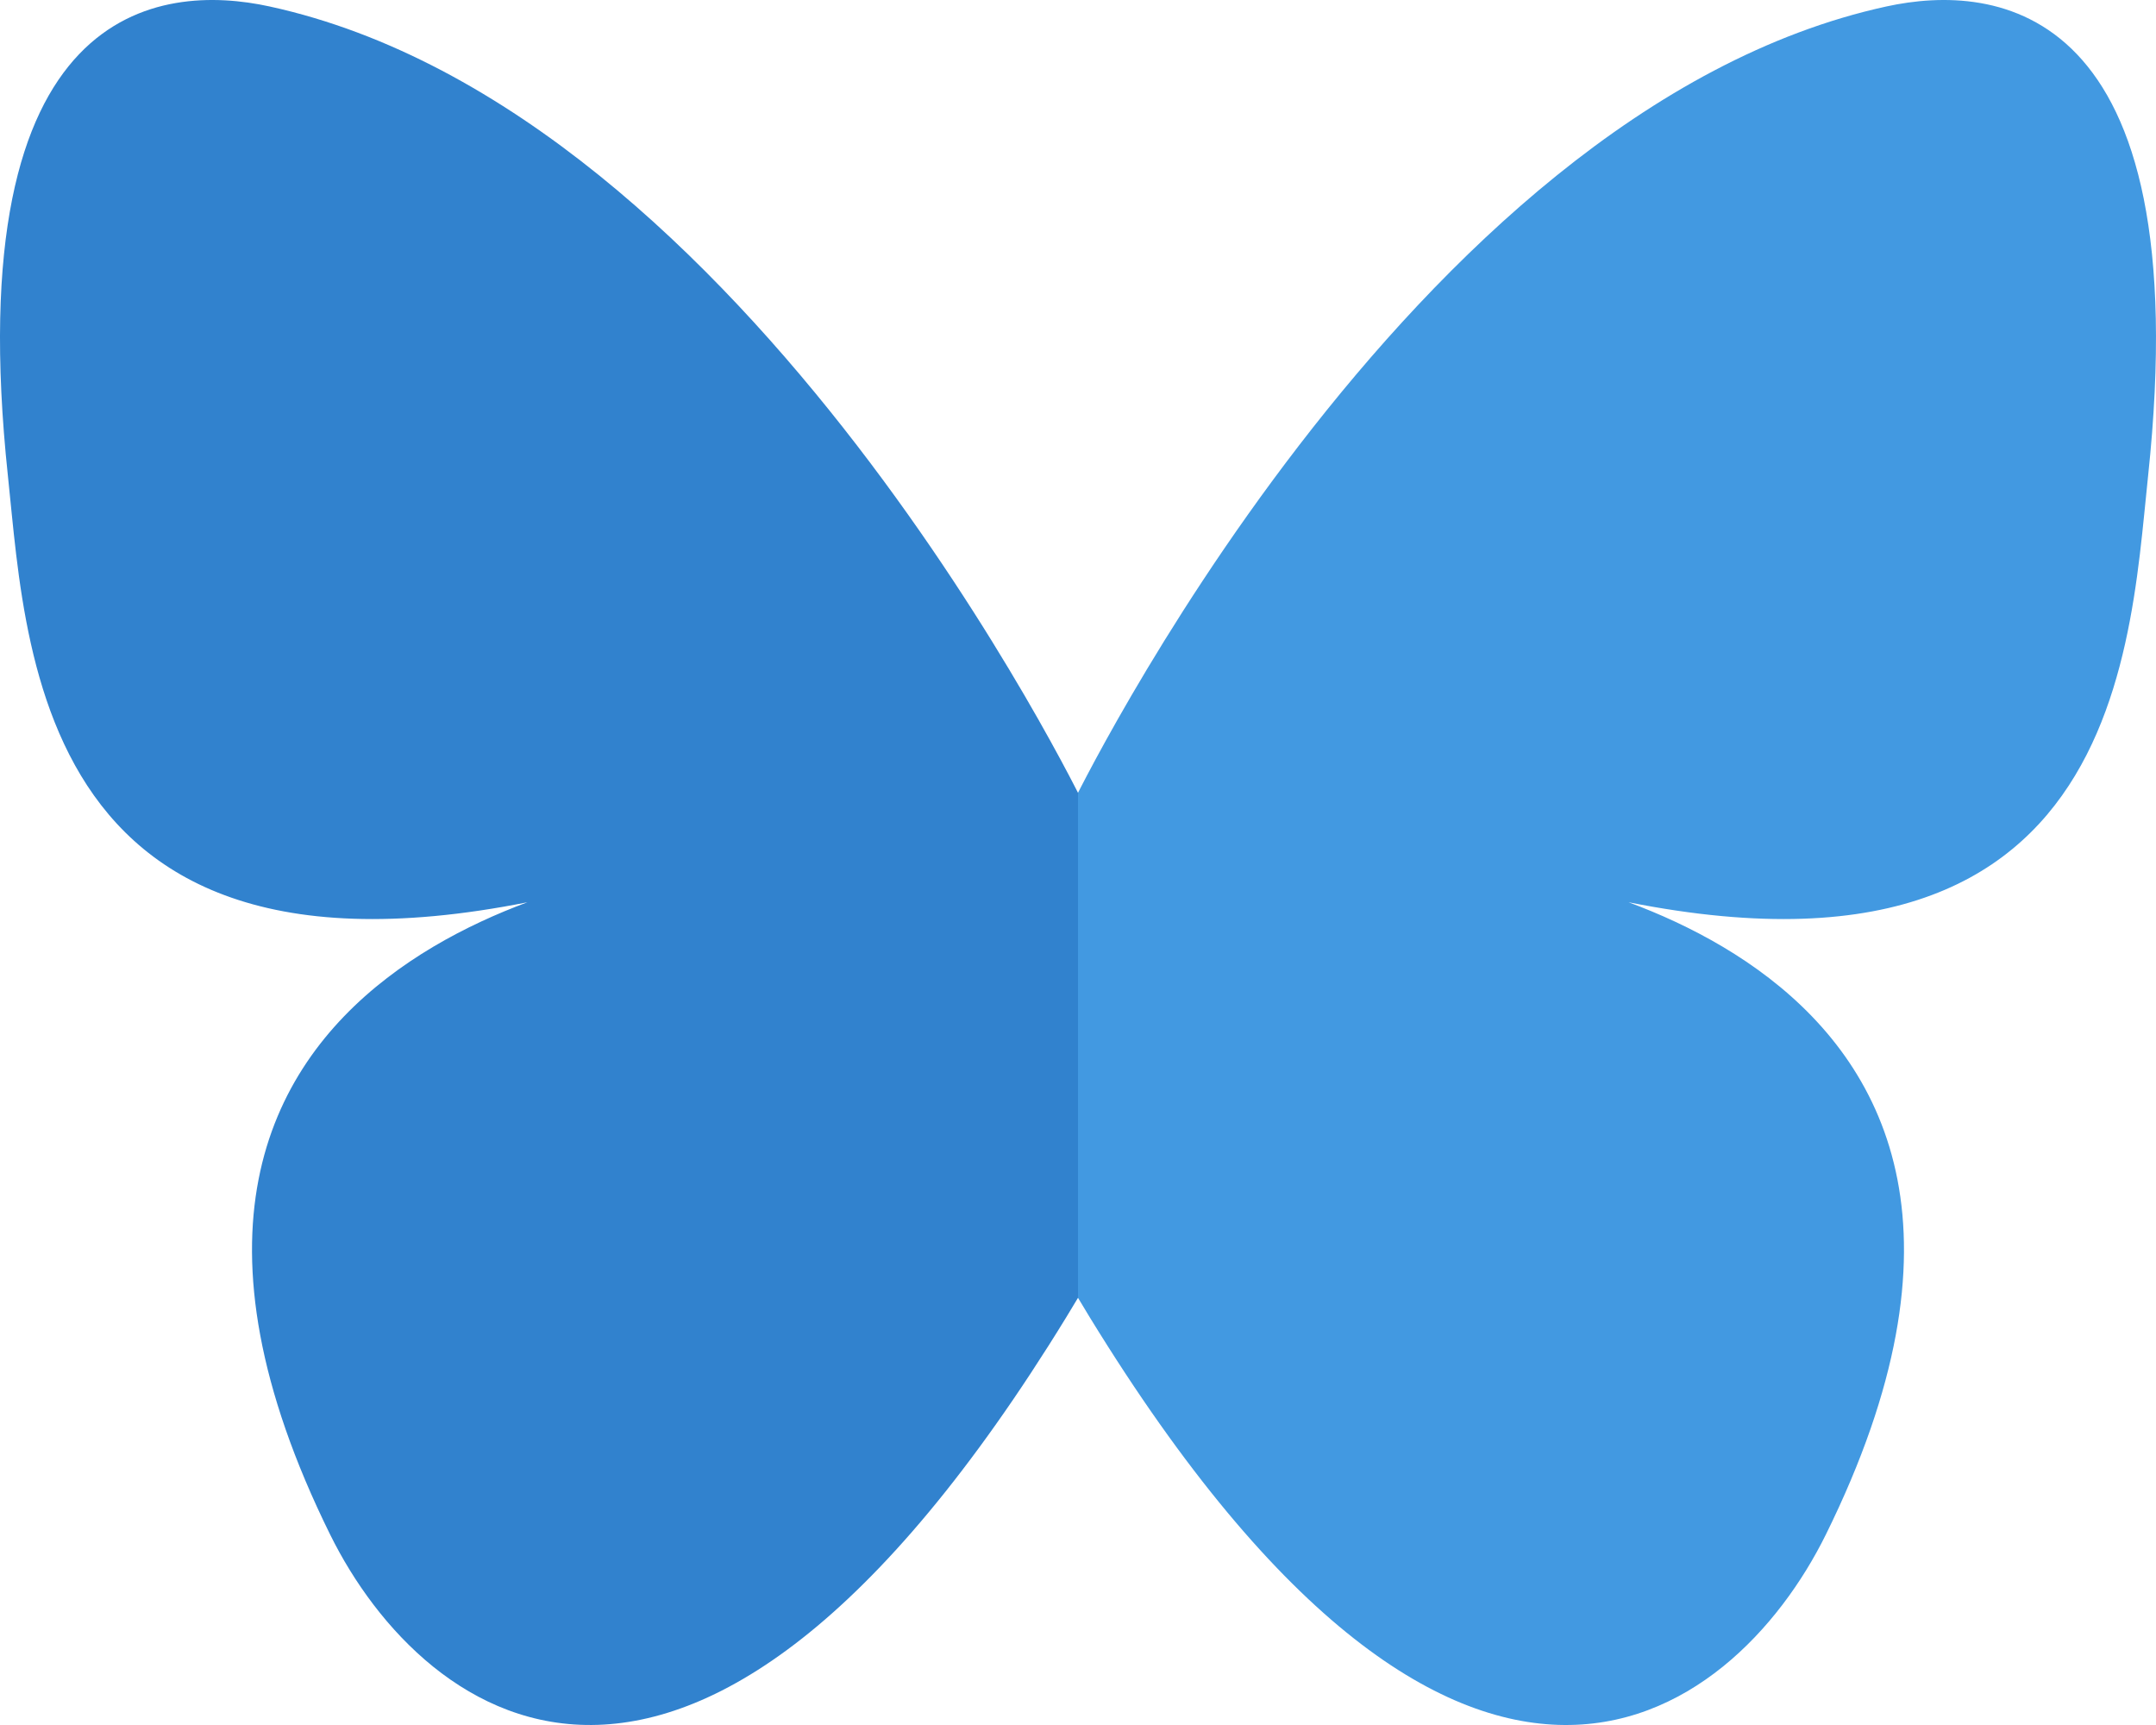
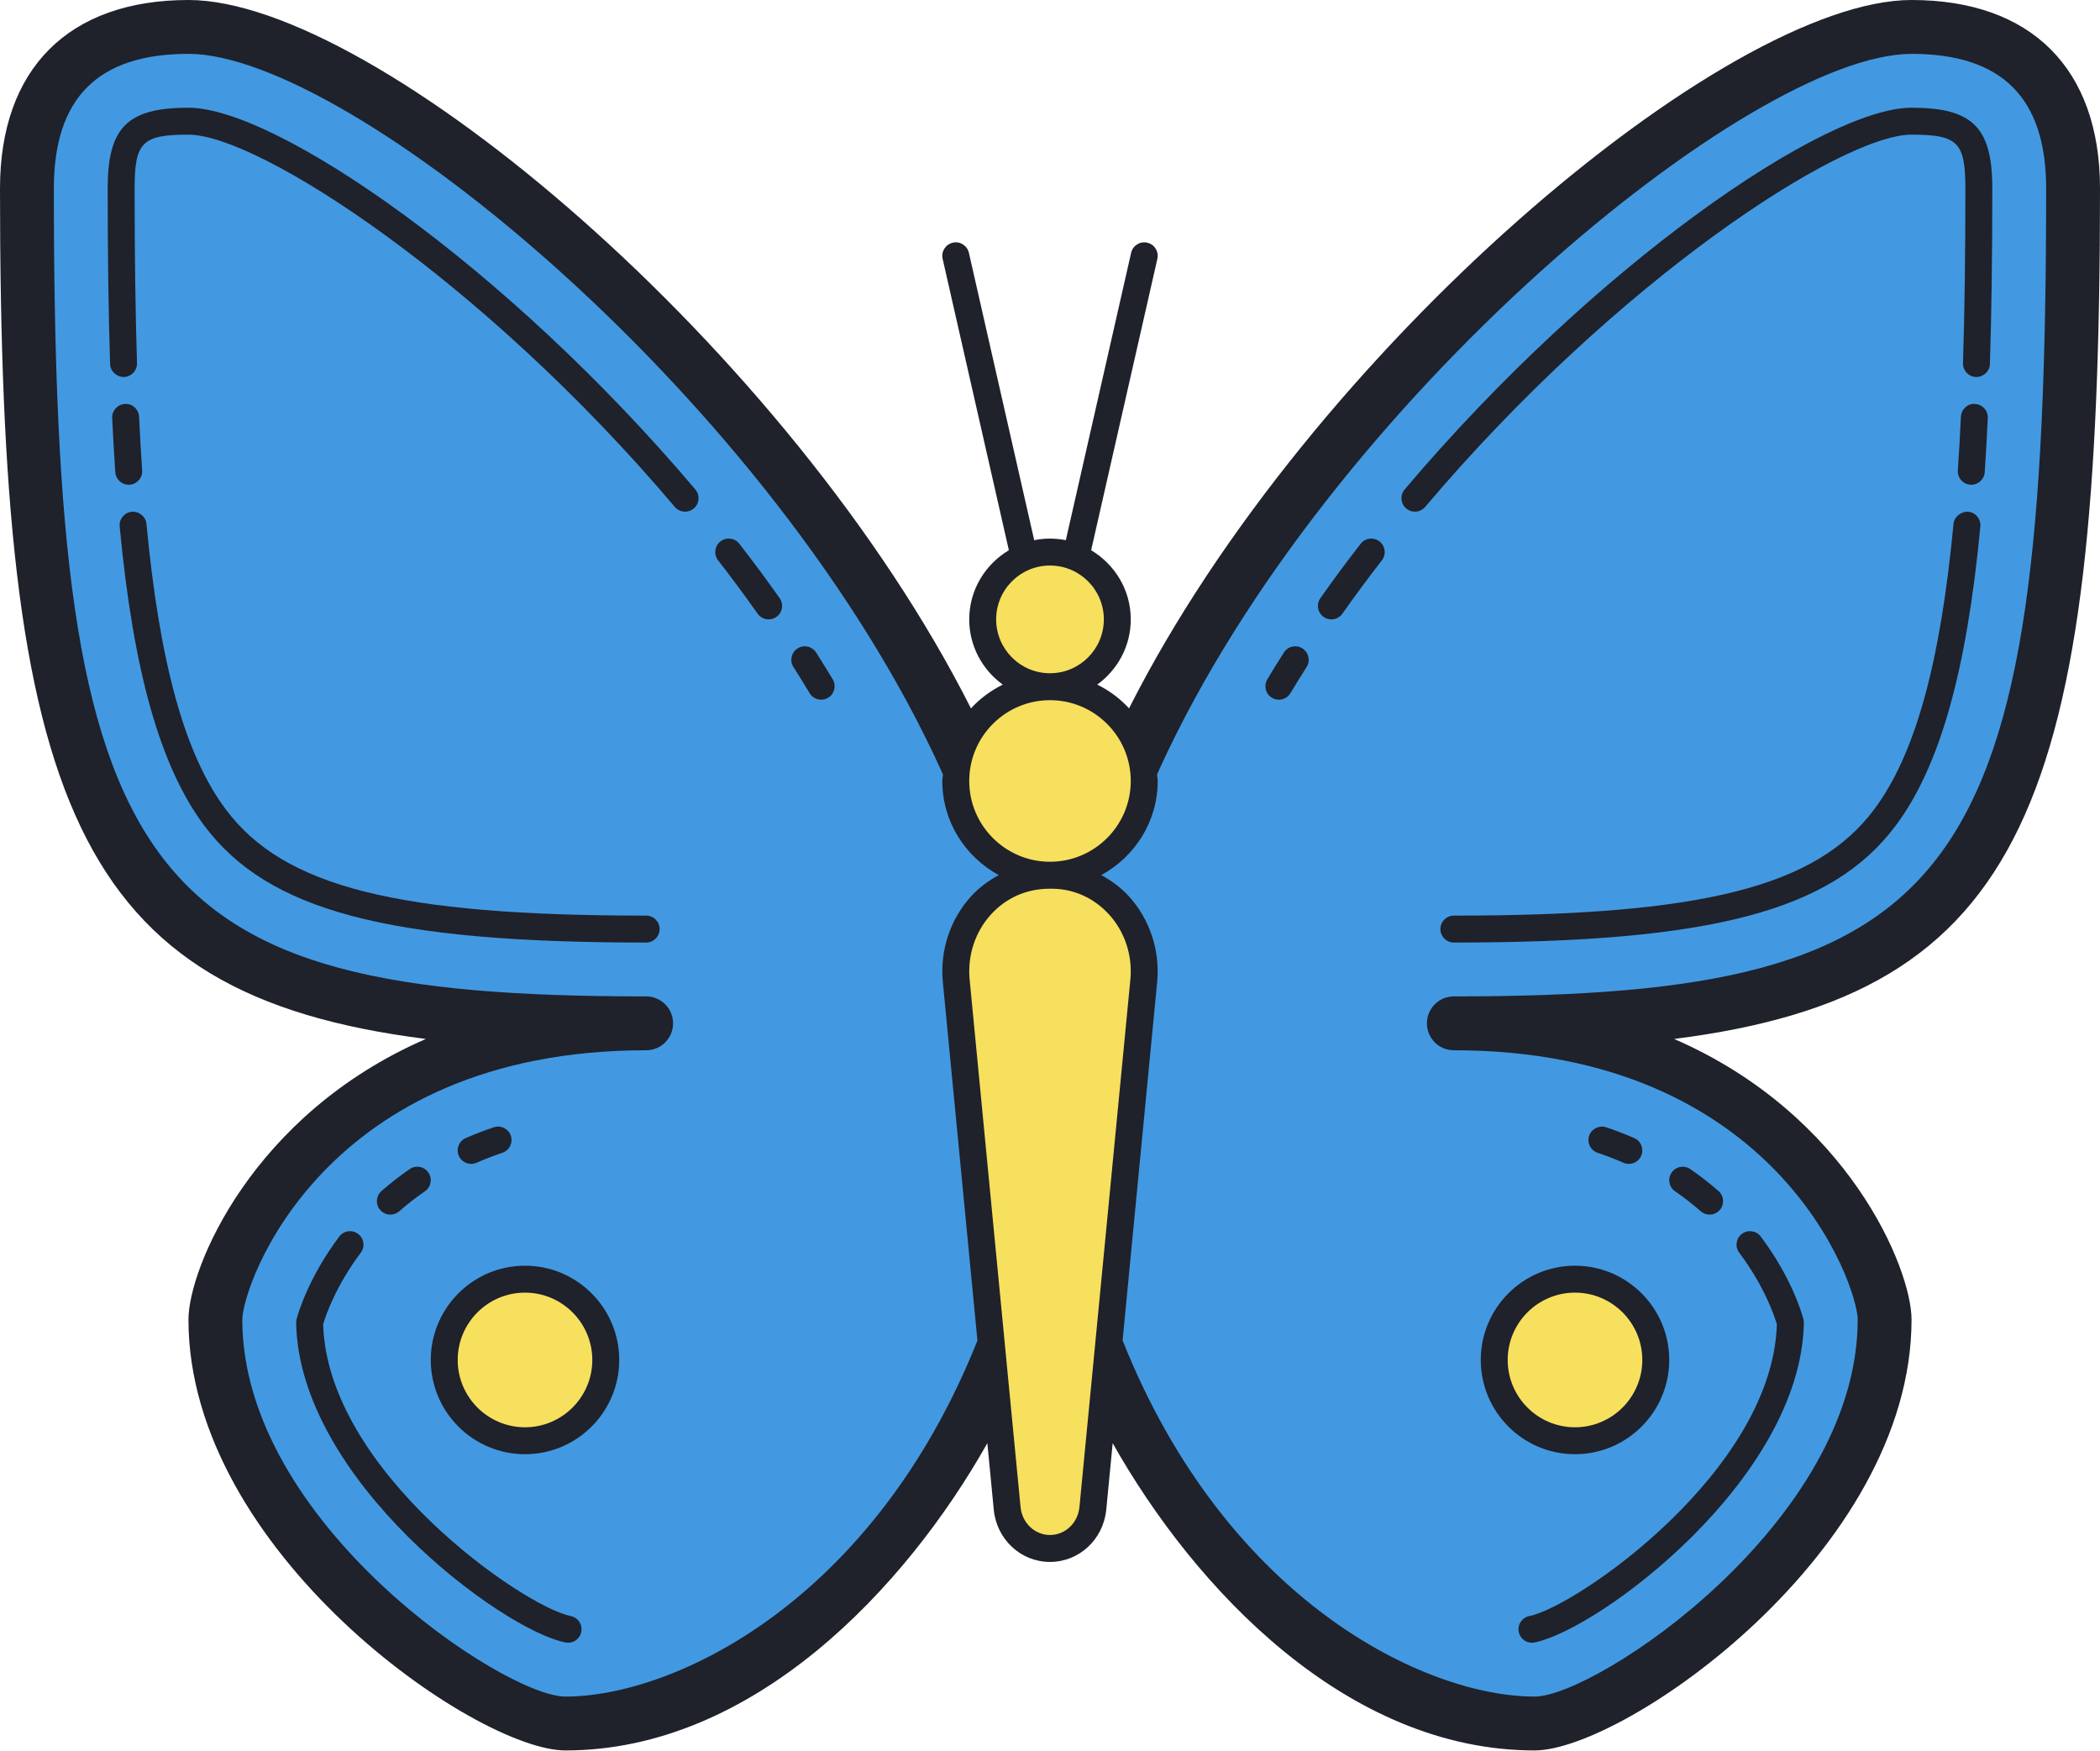
- <svg xmlns="http://www.w3.org/2000/svg" width="100" height="80" viewBox="0 0 100 80" fill="none">
-   <mask id="mask0" mask-type="alpha" maskUnits="userSpaceOnUse" x="0" y="0" width="100" height="80">
-     <path d="M50.293 59.702C32.45 89.786 19.627 79.909 15.31 71.163C1.714 43.617 30.779 40.219 30.779 40.219C1.773 49.196 1.292 30.77 0.367 22.073C-1.976 0.046 7.468 -0.797 12.496 0.298C34.739 5.138 50.293 37.353 50.293 37.353H49.707C49.707 37.353 65.261 5.138 87.503 0.298C92.533 -0.797 101.975 0.045 99.633 22.073C98.709 30.77 98.227 49.196 69.22 40.219C69.22 40.219 98.285 43.617 84.69 71.163C80.373 79.91 67.55 89.786 49.707 59.702" fill="black" />
-   </mask>
-   <g mask="url(#mask0)">
-     <rect width="50" height="80" fill="#3182CE" />
-   </g>
-   <mask id="mask1" mask-type="alpha" maskUnits="userSpaceOnUse" x="0" y="0" width="100" height="80">
-     <path d="M50.293 59.702C32.45 89.786 19.627 79.909 15.31 71.163C1.714 43.617 30.779 40.219 30.779 40.219C1.773 49.196 1.292 30.77 0.367 22.073C-1.976 0.046 7.468 -0.797 12.496 0.298C34.739 5.138 50.293 37.353 50.293 37.353H49.707C49.707 37.353 65.261 5.138 87.503 0.298C92.533 -0.797 101.975 0.045 99.633 22.073C98.709 30.77 98.227 49.196 69.22 40.219C69.22 40.219 98.285 43.617 84.69 71.163C80.373 79.91 67.55 89.786 49.707 59.702" fill="black" />
-   </mask>
-   <g mask="url(#mask1)">
-     <rect x="50" width="50" height="80" fill="#4299E1" />
+ <svg xmlns="http://www.w3.org/2000/svg" height="325" viewBox="0 0 390 325" width="390">
+   <g fill="none" fill-rule="nonzero">
+     <path d="m185 155c-25.5-72.75-114.75-150-150-150-17.25 0-30 8.25-30 30 0 132.75 17.5 155 115 155-61.46 0-80 45-80 55 0 40 50 75 65 75 25 0 67-23 85-80z" fill="#4299e1" />
+     <path d="m200 240c18 57 60 80 85 80 15 0 65-35 65-75 0-10-18.54-55-80-55 97.5 0 115-22.25 115-155 0-21.75-12.75-30-30-30-35.25 0-124.5 77.25-150 150z" fill="#4299e1" />
+     <g fill="#f6e05e">
+       <path d="m195.29 162.505c-.095 0-.195 0-.29 0s-.19 0-.29 0c-10.18 0-18.135 9.105-17.125 19.6l9.455 97.93c.41 4.24 3.85 7.465 7.96 7.465s7.55-3.225 7.96-7.465l9.455-97.93c1.01-10.49-6.945-19.6-17.125-19.6z" />
+       <path d="m195 127.5c-9.665 0-17.5 7.835-17.5 17.5s7.835 17.5 17.5 17.5 17.5-7.835 17.5-17.5-7.835-17.5-17.5-17.5z" />
+       <path d="m195 102.5c-6.904 0-12.5 5.596-12.5 12.5s5.596 12.5 12.5 12.5 12.5-5.596 12.5-12.5-5.596-12.5-12.5-12.5z" />
+       <path d="m292.5 237.5c-8.284 0-15 6.716-15 15s6.716 15 15 15 15-6.716 15-15-6.716-15-15-15z" />
+       <path d="m97.5 237.5c-8.284 0-15 6.716-15 15s6.716 15 15 15c8.284 0 15-6.716 15-15s-6.716-15-15-15z" />
+     </g>
+     <path d="m365.52 95.01c-1.265-.06-2.595.88-2.725 2.255-2.465 26.045-7.155 42.9-14.75 53.035-10.745 14.365-31.9 19.7-78.045 19.7-1.38 0-2.5 1.12-2.5 2.5s1.12 2.5 2.5 2.5c47.975 0 70.21-5.885 82.05-21.7 8.17-10.905 13.17-28.56 15.73-55.565.125-1.375-.88-2.595-2.26-2.725zm1.26-20.005c-1.34-.14-2.555 1-2.61 2.38-.16 3.405-.35 6.72-.57 9.945-.095 1.38.945 2.575 2.325 2.665.055.005.115.005.175.005 1.305 0 2.4-1.01 2.49-2.33.22-3.265.41-6.61.57-10.055.07-1.375-.995-2.545-2.38-2.61zm-11.78-55.005c-16.155 0-58.795 29.11-94.14 70.885-.895 1.055-.76 2.63.295 3.525.465.395 1.04.59 1.615.59.71 0 1.415-.305 1.91-.885 35.695-42.19 77.335-69.115 90.32-69.115 8.6 0 10 1.4 10 10 0 12.4-.145 23.01-.445 32.42-.045 1.375 1.04 2.535 2.42 2.58 1.38.015 2.535-1.045 2.58-2.42.3-9.47.445-20.125.445-32.58 0-11.355-3.645-15-15-15zm-102.31 80.965c-2.57 3.305-5.07 6.675-7.48 10.095-.79 1.13-.52 2.69.605 3.485.44.31.945.455 1.44.455.78 0 1.56-.37 2.045-1.06 2.365-3.36 4.815-6.66 7.335-9.905.85-1.09.65-2.66-.44-3.505-1.085-.85-2.655-.66-3.505.435zm-10.8 19.43c-1.16-.74-2.71-.415-3.45.755-1.055 1.645-2.075 3.305-3.08 4.97-.71 1.18-.325 2.72.855 3.435.4.24.85.355 1.29.355.845 0 1.67-.43 2.145-1.21.975-1.625 1.98-3.245 3.005-4.855.74-1.16.395-2.705-.765-3.45zm88.1 125.475c-.8 27.28-37.27 52.46-45.97 54.18-1.355.265-2.235 1.58-1.97 2.935.235 1.19 1.28 2.015 2.445 2.015.16 0 .325-.015.49-.05 11.875-2.34 49.495-30.3 50.015-59.355.005-.235-.025-.465-.085-.69-.33-1.24-2.27-7.805-7.92-15.315-.825-1.11-2.395-1.335-3.495-.5-1.11.825-1.33 2.395-.5 3.495 4.71 6.27 6.55 11.805 6.99 13.285zm-14.14-20.975c.475.415 1.065.62 1.65.62.695 0 1.385-.29 1.88-.85.91-1.04.805-2.615-.23-3.53-1.645-1.44-3.405-2.81-5.235-4.07-1.125-.775-2.685-.51-3.475.645-.78 1.135-.495 2.69.645 3.475 1.665 1.145 3.27 2.395 4.765 3.71zm-19.15-10.86c1.68.565 3.28 1.19 4.805 1.855.325.14.665.205.995.205.965 0 1.885-.56 2.295-1.505.545-1.27-.035-2.74-1.3-3.29-1.65-.715-3.38-1.385-5.195-2-1.3-.425-2.73.27-3.17 1.565-.445 1.31.26 2.725 1.57 3.17z" fill="#1f212b" />
+     <path d="m390 35c0-22.24-12.76-35-35-35-34.465 0-111.785 65.155-145.32 131.52-1.67-1.82-3.67-3.305-5.91-4.41 3.76-2.725 6.23-7.12 6.23-12.11 0-5.47-2.975-10.22-7.36-12.84l12.3-54.11c.31-1.345-.535-2.685-1.885-2.99-1.355-.31-2.685.535-2.99 1.885l-12.125 53.35c-.955-.19-1.935-.295-2.94-.295s-1.985.105-2.935.295l-12.125-53.35c-.305-1.35-1.665-2.21-2.995-1.885-1.345.305-2.19 1.645-1.885 2.99l12.3 54.11c-4.385 2.625-7.36 7.37-7.36 12.84 0 4.99 2.475 9.385 6.23 12.115-2.24 1.105-4.235 2.59-5.91 4.41-33.595-66.525-110.615-131.525-145.32-131.525-22.245 0-35 12.76-35 35 0 113.93 13.665 149.63 79.095 157.9-32.315 14.02-44.095 42.64-44.095 52.1 0 43.1 53.36 80 70 80 34.885 0 63.185-30.125 78.365-57.05l1.19 12.33c.53 5.54 5.025 9.72 10.445 9.72s9.91-4.18 10.45-9.72l1.19-12.33c15.22 27 43.465 57.05 78.36 57.05 16.64 0 70-36.9 70-80 0-9.46-11.78-38.08-44.09-52.1 65.425-8.27 79.09-43.97 79.09-157.9zm-205 80c0-5.515 4.485-10 10-10s10 4.485 10 10-4.485 10-10 10-10-4.485-10-10zm10 15c8.27 0 15 6.73 15 15s-6.73 15-15 15-15-6.73-15-15 6.73-15 15-15zm-90 185c-11.395 0-60-32.295-60-70 0-6.23 14.895-50 75-50 2.76 0 5-2.235 5-5s-2.24-5-5-5c-94.58 0-110-21.03-110-150 0-16.82 8.18-25 25-25 30.03 0 109 64.71 140.04 133.6.03.065.055.125.08.185-.02.41-.12.8-.12 1.215 0 7.56 4.265 14.075 10.47 17.475-1.875 1.035-3.635 2.305-5.14 3.96-3.885 4.275-5.795 10.08-5.23 15.915l6.425 66.545c-19.325 48.495-56.34 66.105-76.525 66.105zm95.47-35.2c-.285 2.965-2.64 5.2-5.47 5.2s-5.185-2.235-5.47-5.2l-9.455-97.93c-.425-4.44 1.015-8.84 3.955-12.075 2.805-3.09 6.6-4.79 10.97-4.79h.29c4.085 0 7.875 1.705 10.685 4.795 2.94 3.235 4.38 7.635 3.95 12.07zm69.53-94.8c-2.765 0-5 2.235-5 5s2.235 5 5 5c60.105 0 75 43.77 75 50 0 37.705-48.61 70-60 70-20.225 0-57.205-17.64-76.52-66.13l6.42-66.52c.56-5.83-1.345-11.63-5.23-15.915-1.505-1.655-3.27-2.925-5.145-3.96 6.21-3.4 10.475-9.915 10.475-17.475 0-.405-.095-.78-.12-1.18.18-.405.35-.815.535-1.22 31.31-68.375 109.915-132.6 139.585-132.6 16.82 0 25 8.18 25 25 0 128.97-15.42 150-110 150z" fill="#1f212b" />
+     <path d="m120 170c-46.15 0-67.3-5.335-78.05-19.695-7.6-10.14-12.285-26.995-14.75-53.035-.13-1.37-1.385-2.36-2.72-2.255-1.375.13-2.385 1.355-2.255 2.725 2.55 27 7.55 44.66 15.725 55.565 11.84 15.81 34.075 21.695 82.05 21.695 1.38 0 2.5-1.12 2.5-2.5s-1.12-2.5-2.5-2.5zm-95.925-80.005c1.375-.095 2.42-1.285 2.325-2.665-.22-3.23-.41-6.545-.57-9.945-.065-1.375-1.25-2.5-2.615-2.38-1.38.065-2.445 1.235-2.38 2.61.16 3.44.355 6.785.575 10.055.09 1.32 1.19 2.33 2.495 2.33.055 0 .115 0 .17-.005zm10.925-69.995c-11.355 0-15 3.645-15 15 0 12.385.145 23.035.445 32.58.04 1.38 1.25 2.43 2.575 2.42 1.38-.045 2.465-1.195 2.42-2.58-.295-9.485-.44-20.09-.44-32.42 0-8.6 1.4-10 10-10 12.985 0 54.625 26.925 90.32 69.115.5.58 1.205.885 1.915.885.57 0 1.145-.195 1.61-.59 1.055-.895 1.185-2.47.295-3.525-35.345-41.775-77.985-70.885-94.14-70.885zm102.31 80.965c-.845-1.09-2.41-1.285-3.51-.445-1.09.85-1.29 2.415-.44 3.51 2.515 3.245 4.97 6.555 7.34 9.905.49.7 1.265 1.065 2.05 1.065.5 0 1-.145 1.44-.46 1.13-.795 1.395-2.355.6-3.48-2.415-3.425-4.91-6.79-7.48-10.095zm14.26 20.19c-.745-1.16-2.285-1.51-3.45-.765-1.165.74-1.51 2.285-.765 3.45 1.025 1.605 2.03 3.23 3.005 4.86.47.78 1.295 1.21 2.145 1.21.435 0 .88-.115 1.285-.355 1.185-.715 1.565-2.245.855-3.435-1-1.655-2.03-3.315-3.075-4.965zm-45.585 178.895c-8.7-1.72-45.175-26.9-45.975-54.18.44-1.485 2.285-7.01 6.99-13.28.83-1.105.605-2.67-.5-3.495-1.105-.84-2.675-.605-3.5.5-5.64 7.515-7.58 14.075-7.915 15.315-.06.225-.09.455-.085.69.52 29.06 38.14 57.015 50.015 59.355.165.035.325.05.485.05 1.17 0 2.215-.825 2.45-2.015.27-1.36-.61-2.68-1.965-2.94zm-33.485-74.535c.585 0 1.175-.205 1.65-.62 1.485-1.31 3.09-2.56 4.77-3.715 1.135-.78 1.42-2.34.635-3.475-.785-1.14-2.34-1.435-3.48-.635-1.835 1.265-3.595 2.635-5.23 4.065-1.04.915-1.14 2.49-.23 3.53.5.56 1.19.85 1.885.85zm15-9.42c.33 0 .67-.07.995-.205 1.525-.665 3.125-1.29 4.8-1.855 1.31-.44 2.01-1.86 1.57-3.17-.445-1.305-1.87-2.015-3.165-1.565-1.82.615-3.55 1.29-5.2 2-1.265.55-1.85 2.025-1.295 3.29.41.94 1.33 1.505 2.295 1.505zm205 53.905c9.65 0 17.5-7.85 17.5-17.5s-7.85-17.5-17.5-17.5-17.5 7.85-17.5 17.5 7.85 17.5 17.5 17.5zm0-30c6.895 0 12.5 5.605 12.5 12.5s-5.605 12.5-12.5 12.5-12.5-5.605-12.5-12.5 5.605-12.5 12.5-12.5z" fill="#1f212b" />
+     <path d="m97.5 235c-9.65 0-17.5 7.85-17.5 17.5s7.85 17.5 17.5 17.5 17.5-7.85 17.5-17.5-7.85-17.5-17.5-17.5zm0 30c-6.89 0-12.5-5.605-12.5-12.5s5.61-12.5 12.5-12.5 12.5 5.605 12.5 12.5-5.61 12.5-12.5 12.5z" fill="#1f212b" />
  </g>
</svg>
